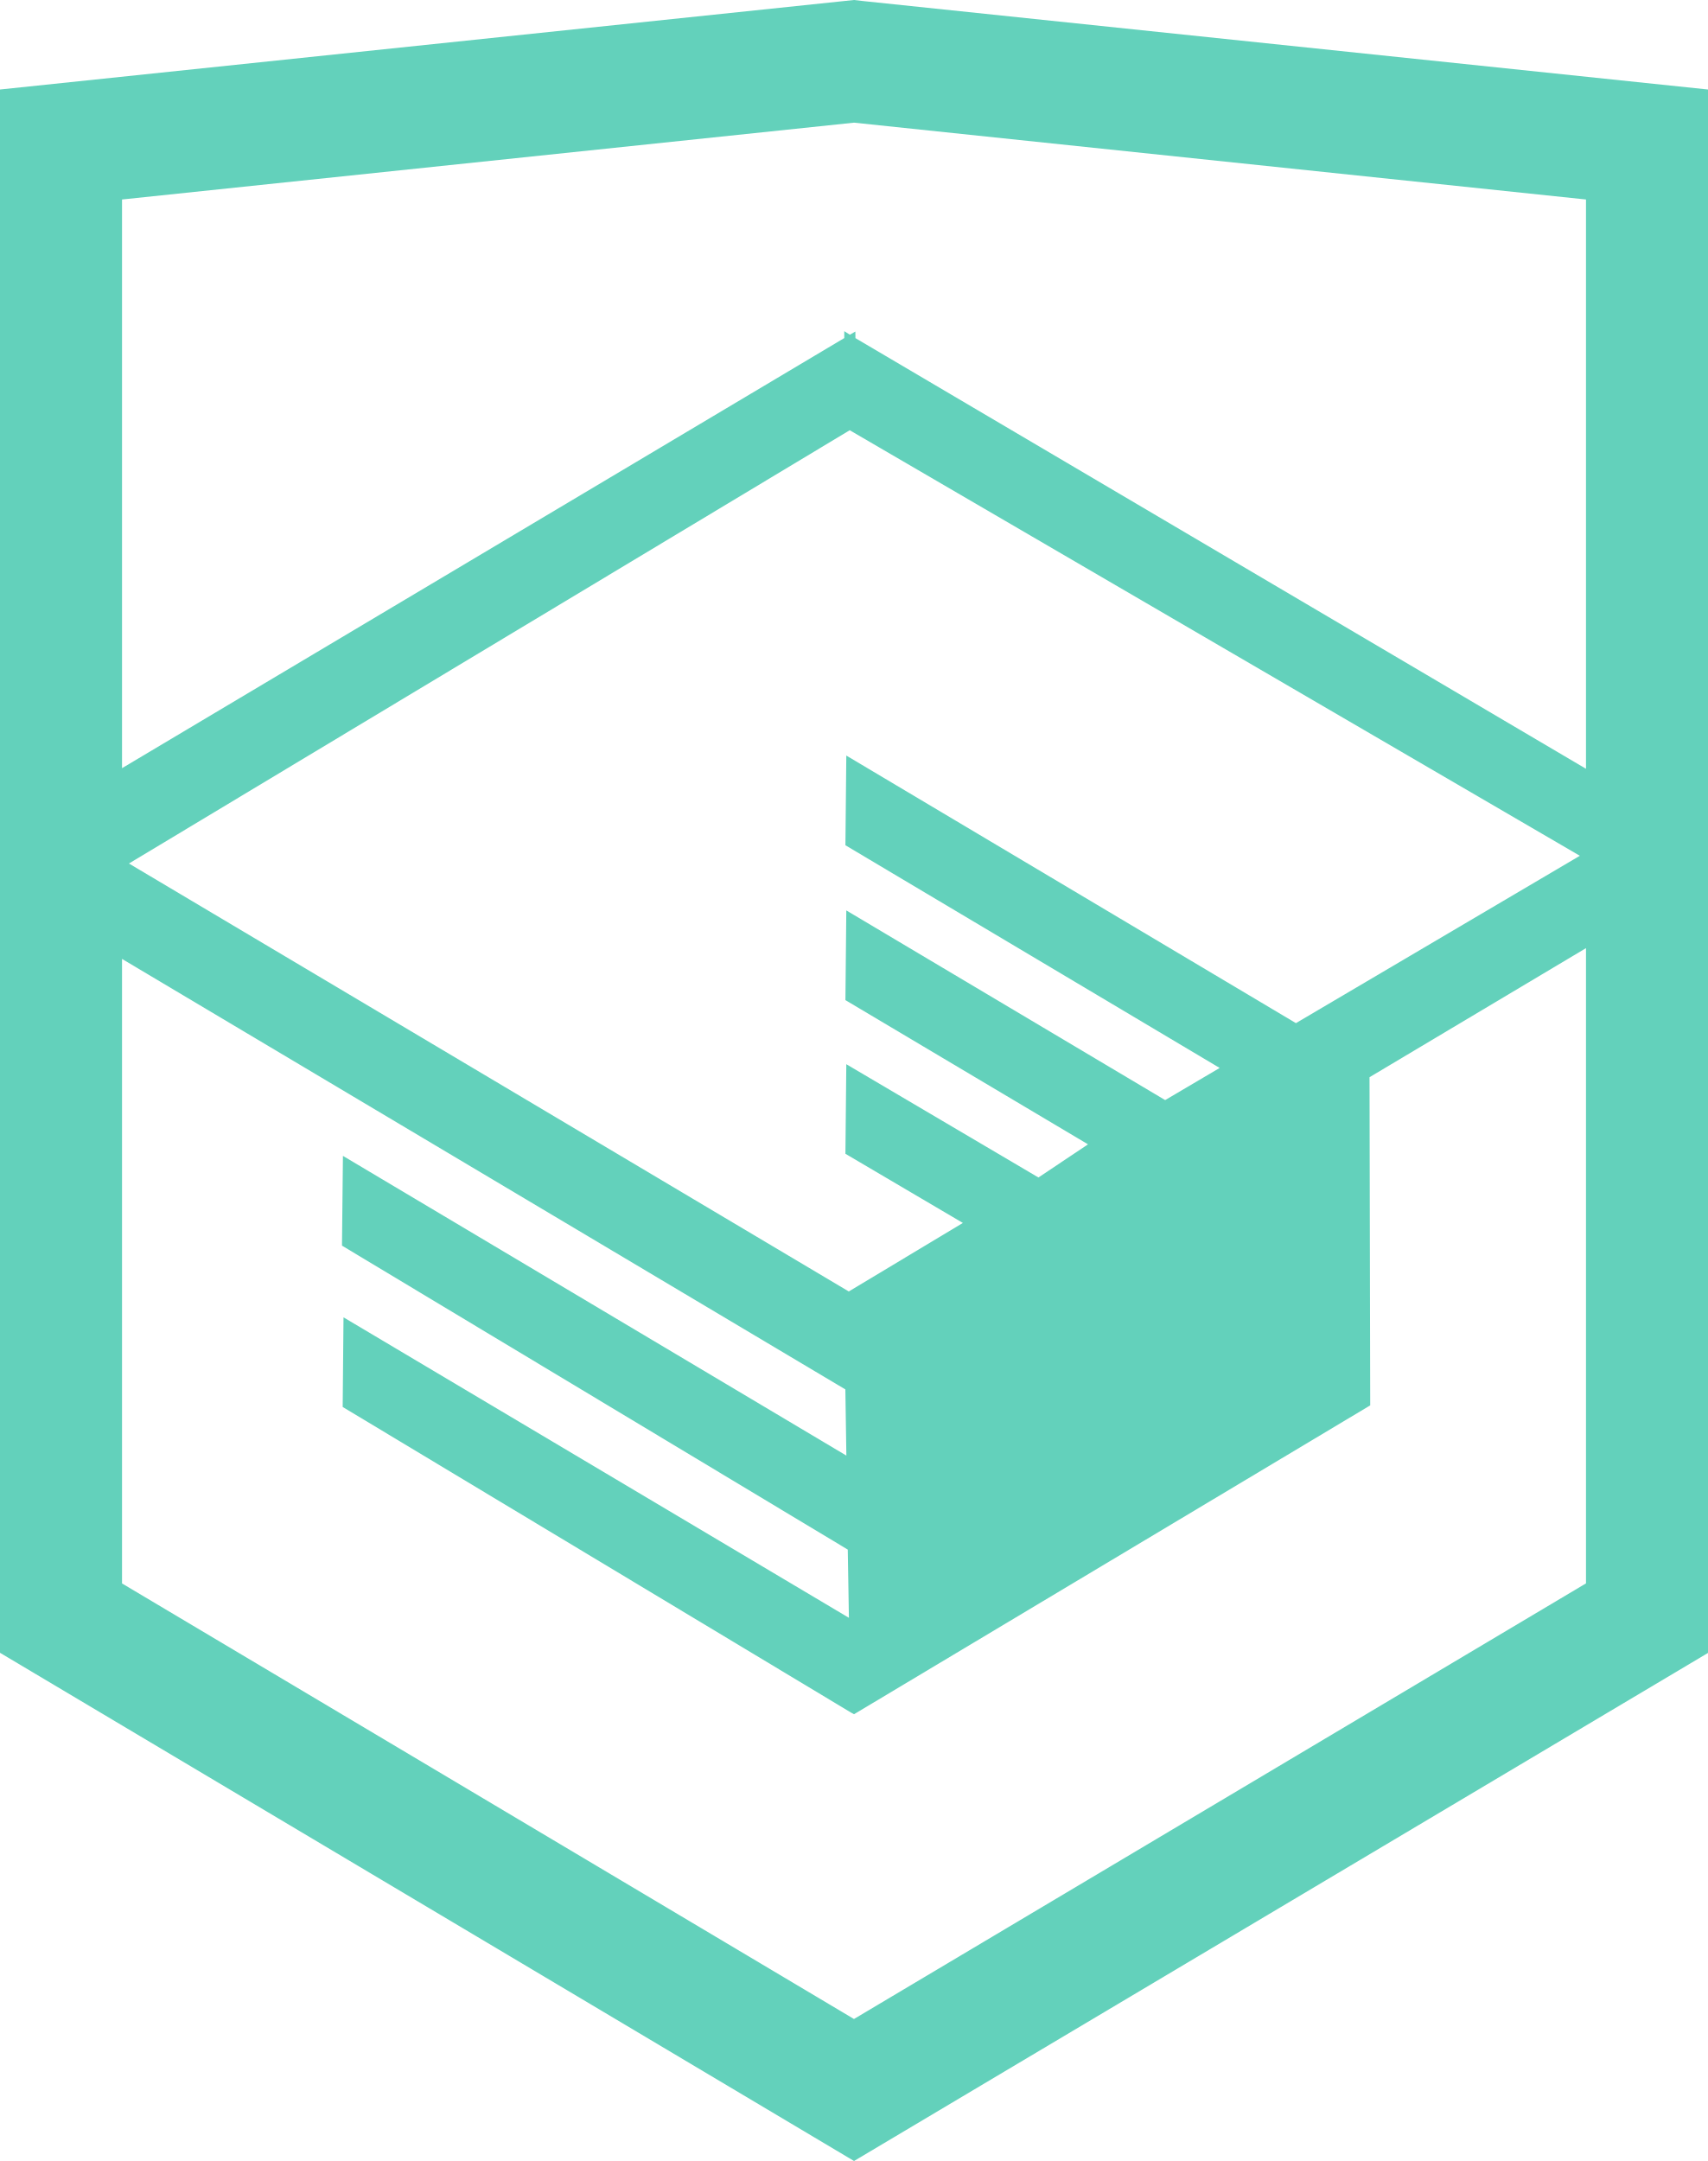
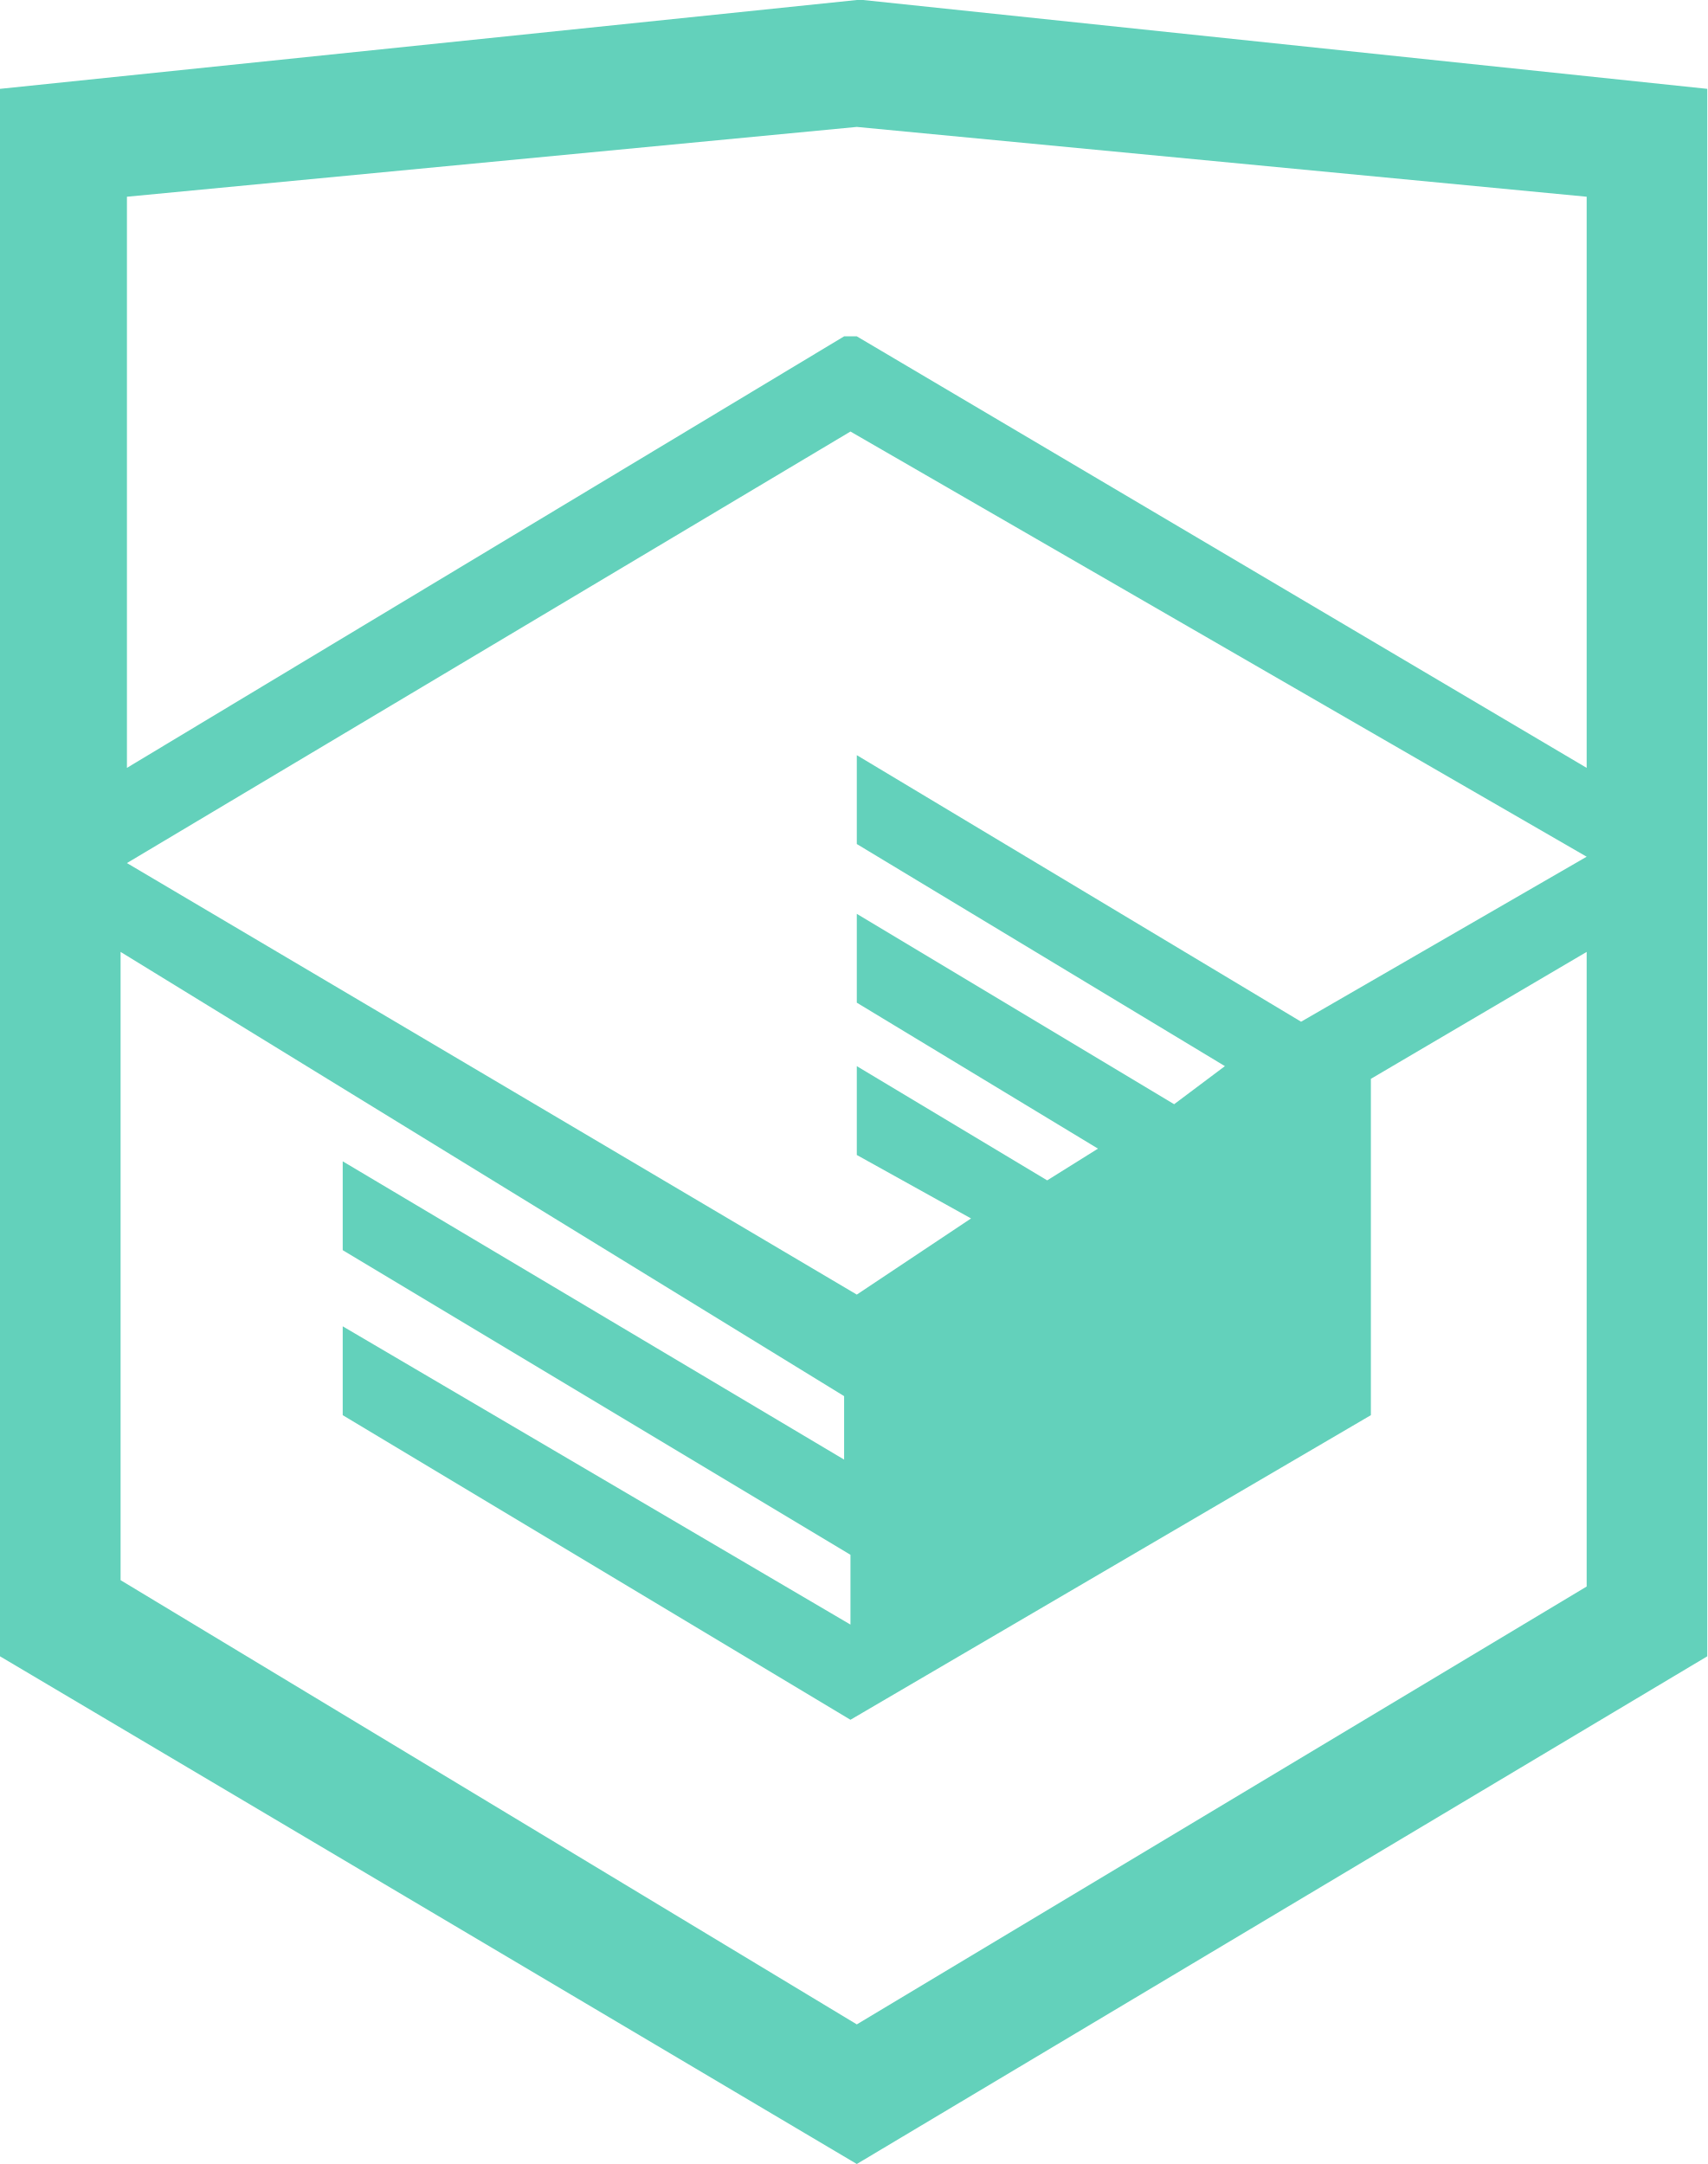
- <svg xmlns="http://www.w3.org/2000/svg" version="1.1" id="Layer_1" x="0px" y="0px" width="26.943px" height="34.09px" viewBox="0 0 26.943 34.09" enable-background="new 0 0 26.943 34.09" xml:space="preserve">
-   <path fill="#63d1bb" d="M13.62,0.017L13.472,0L0,1.412v24.661l13.473,8.017l13.43-7.99l0.042-0.025V1.412L13.62,0.017z M25.019,12.127L13.495,5.334 L13.494,5.23l-0.087,0.05l-0.088-0.056v0.109L1.925,12.118V3.147l11.548-1.212l11.547,1.212V12.127z M13.405,6.787L24.923,13.5 l-4.479,2.64l-7.093-4.221l-0.014,1.415l5.904,3.513l-0.86,0.507l-5.03-2.992l-0.014,1.415l3.827,2.275l-0.782,0.523l-3.031-1.787 l-0.014,1.413l1.853,1.091l-1.8,1.081L2.034,13.622L13.405,6.787z M1.925,15.127l11.411,6.791l0.016,1.044L5.41,18.234L5.395,19.65 l7.979,4.795l0.018,1.076l-7.973-4.74l-0.013,1.414l8.021,4.822l0.046,0.025l8.143-4.872l-0.011-5.177l3.415-2.036v10.021 L13.472,31.85L1.925,24.979V15.127z" />
+ <svg xmlns="http://www.w3.org/2000/svg" width="26.9" height="34.1">
+   <path fill="#63d1bb" d="M13.6 0h-.1L0 1.4v24.7l13.5 8 13.4-8V1.4L13.6 0zM25 12.1L13.5 5.3h-.2L2 12.1v-9L13.5 2 25 3.1v9zM13.4 6.8L25 13.5l-4.5 2.6-7-4.2v1.4l5.8 3.5-.8.6-5-3v1.4l3.8 2.3-.8.5-3-1.8v1.4l1.8 1-1.8 1.2L2 13.6l11.4-6.8zM1.9 15L13.3 22v1l-7.9-4.7v1.4l8 4.8v1.1l-8-4.7v1.4l8 4.8 8.2-4.8V17l3.4-2v10l-11.5 6.9-11.6-7v-9.8z" />
</svg>
